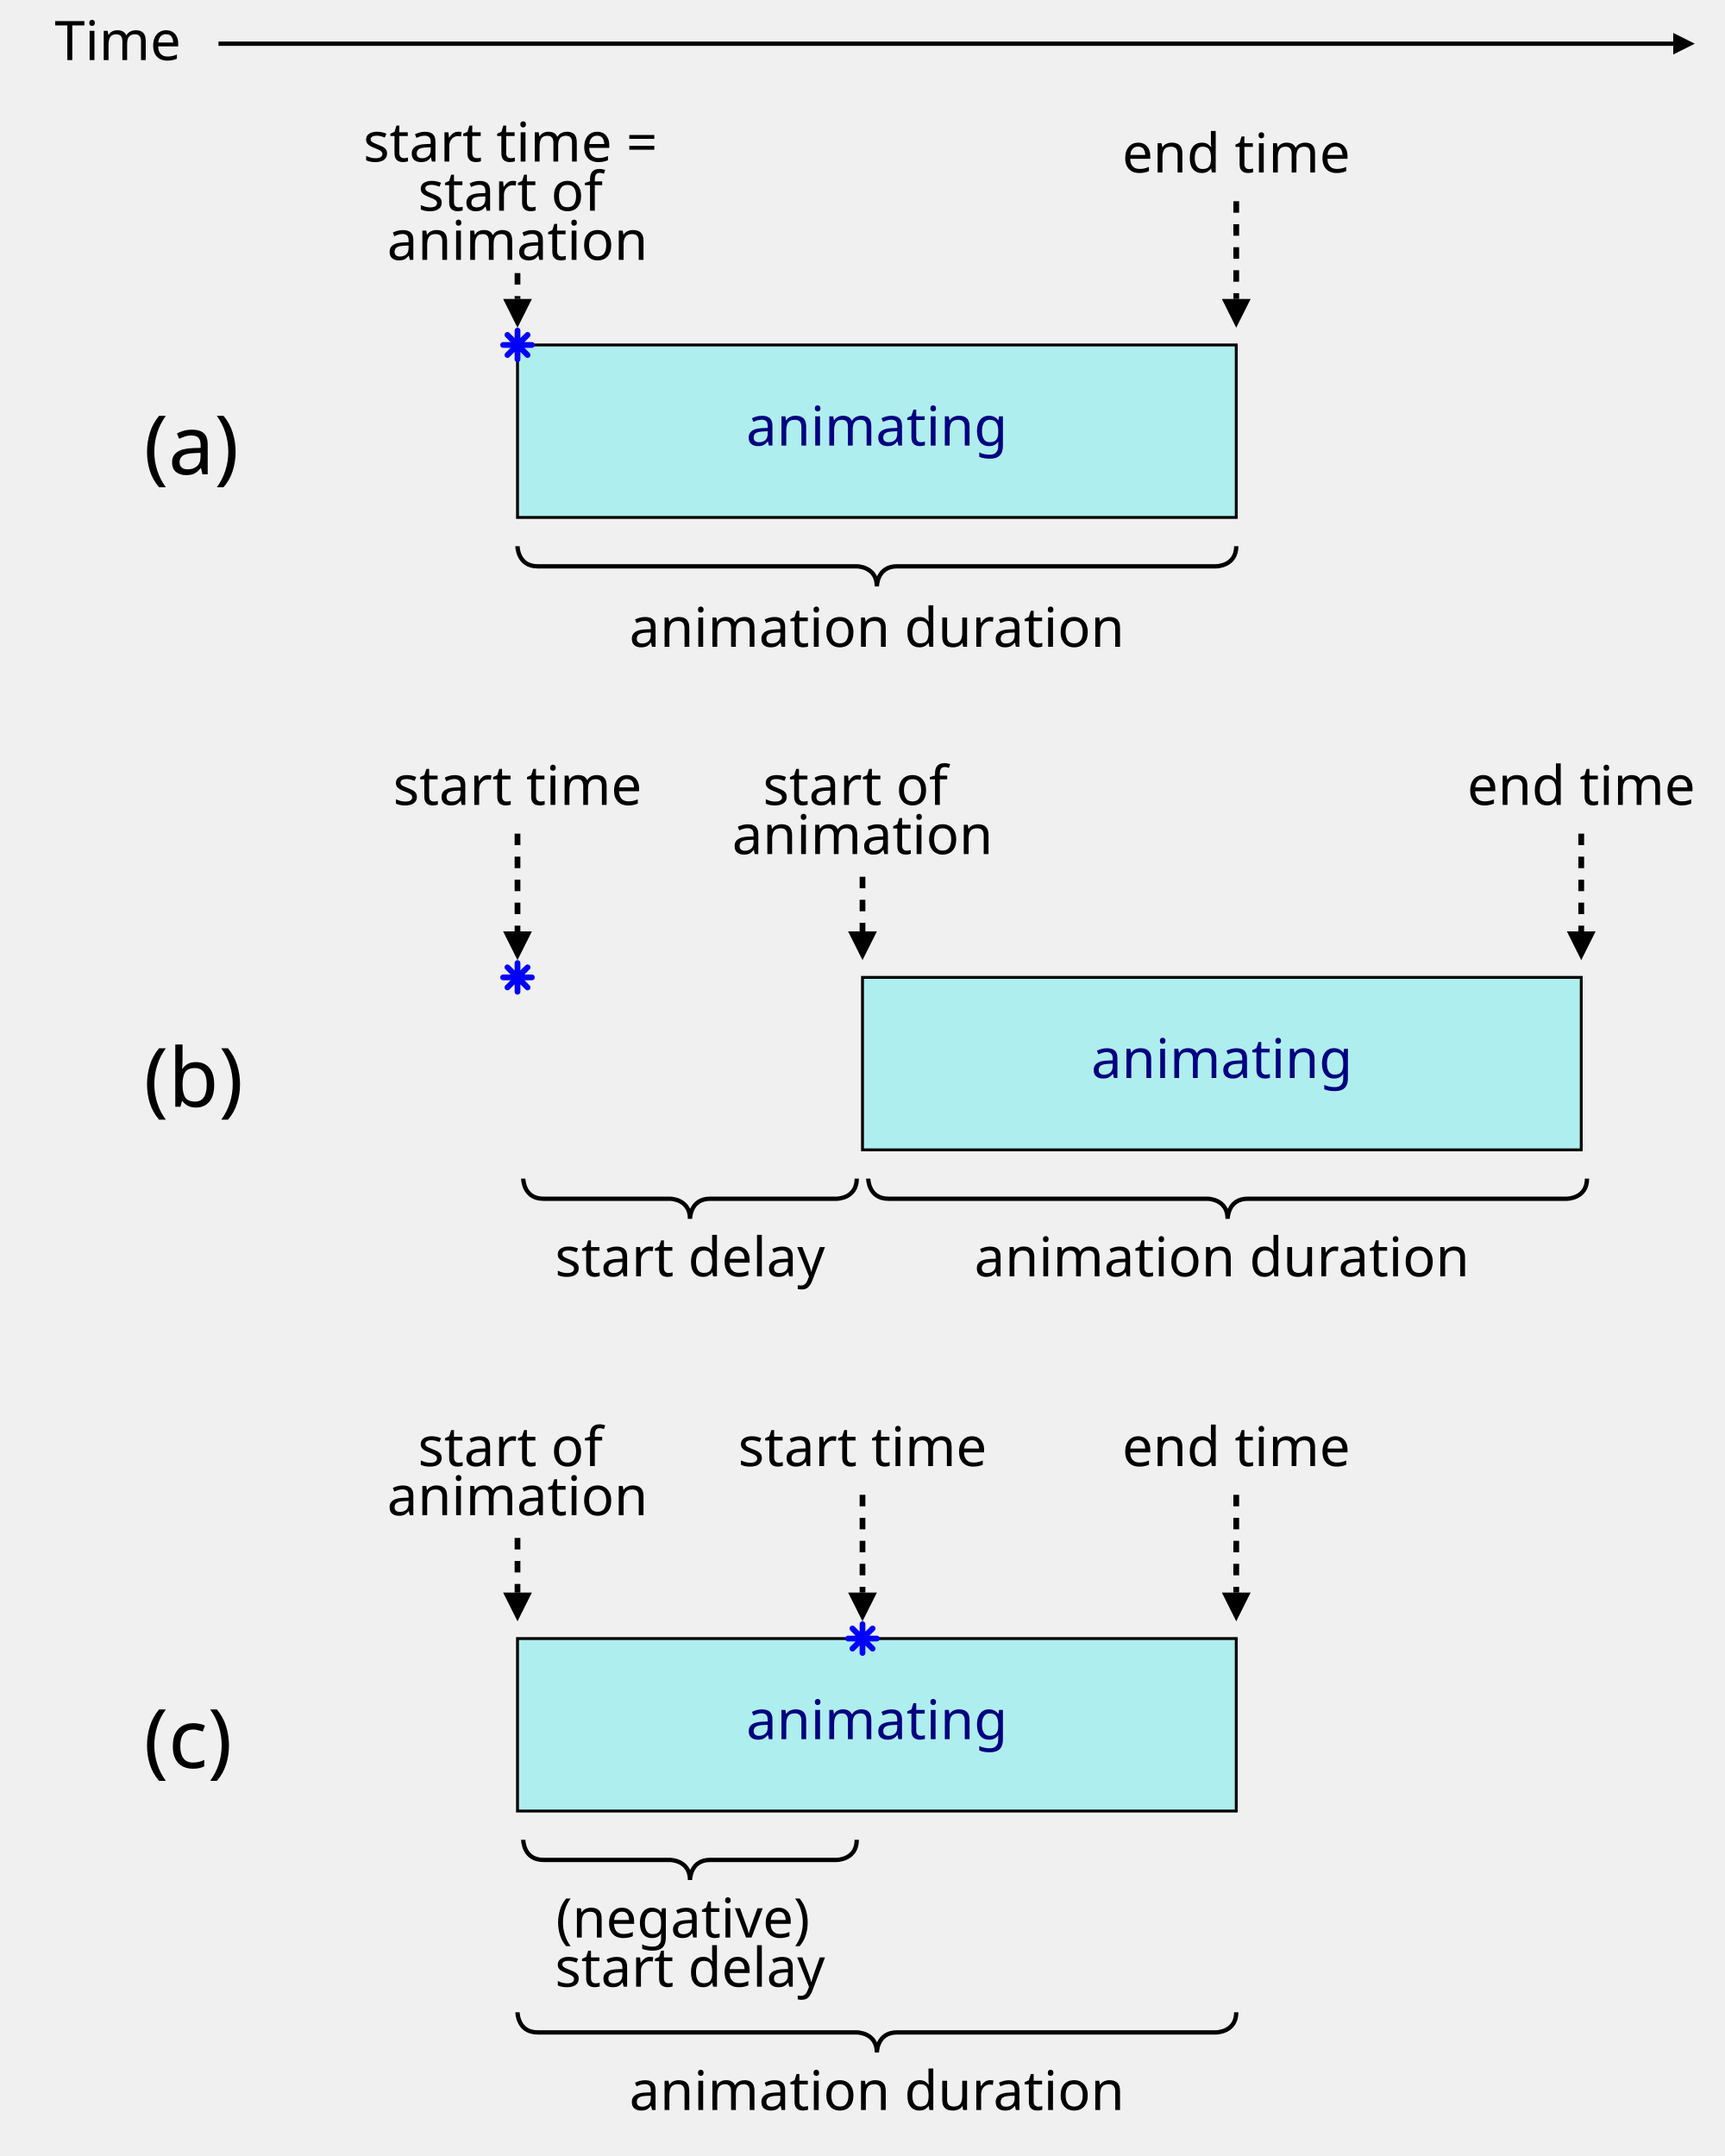
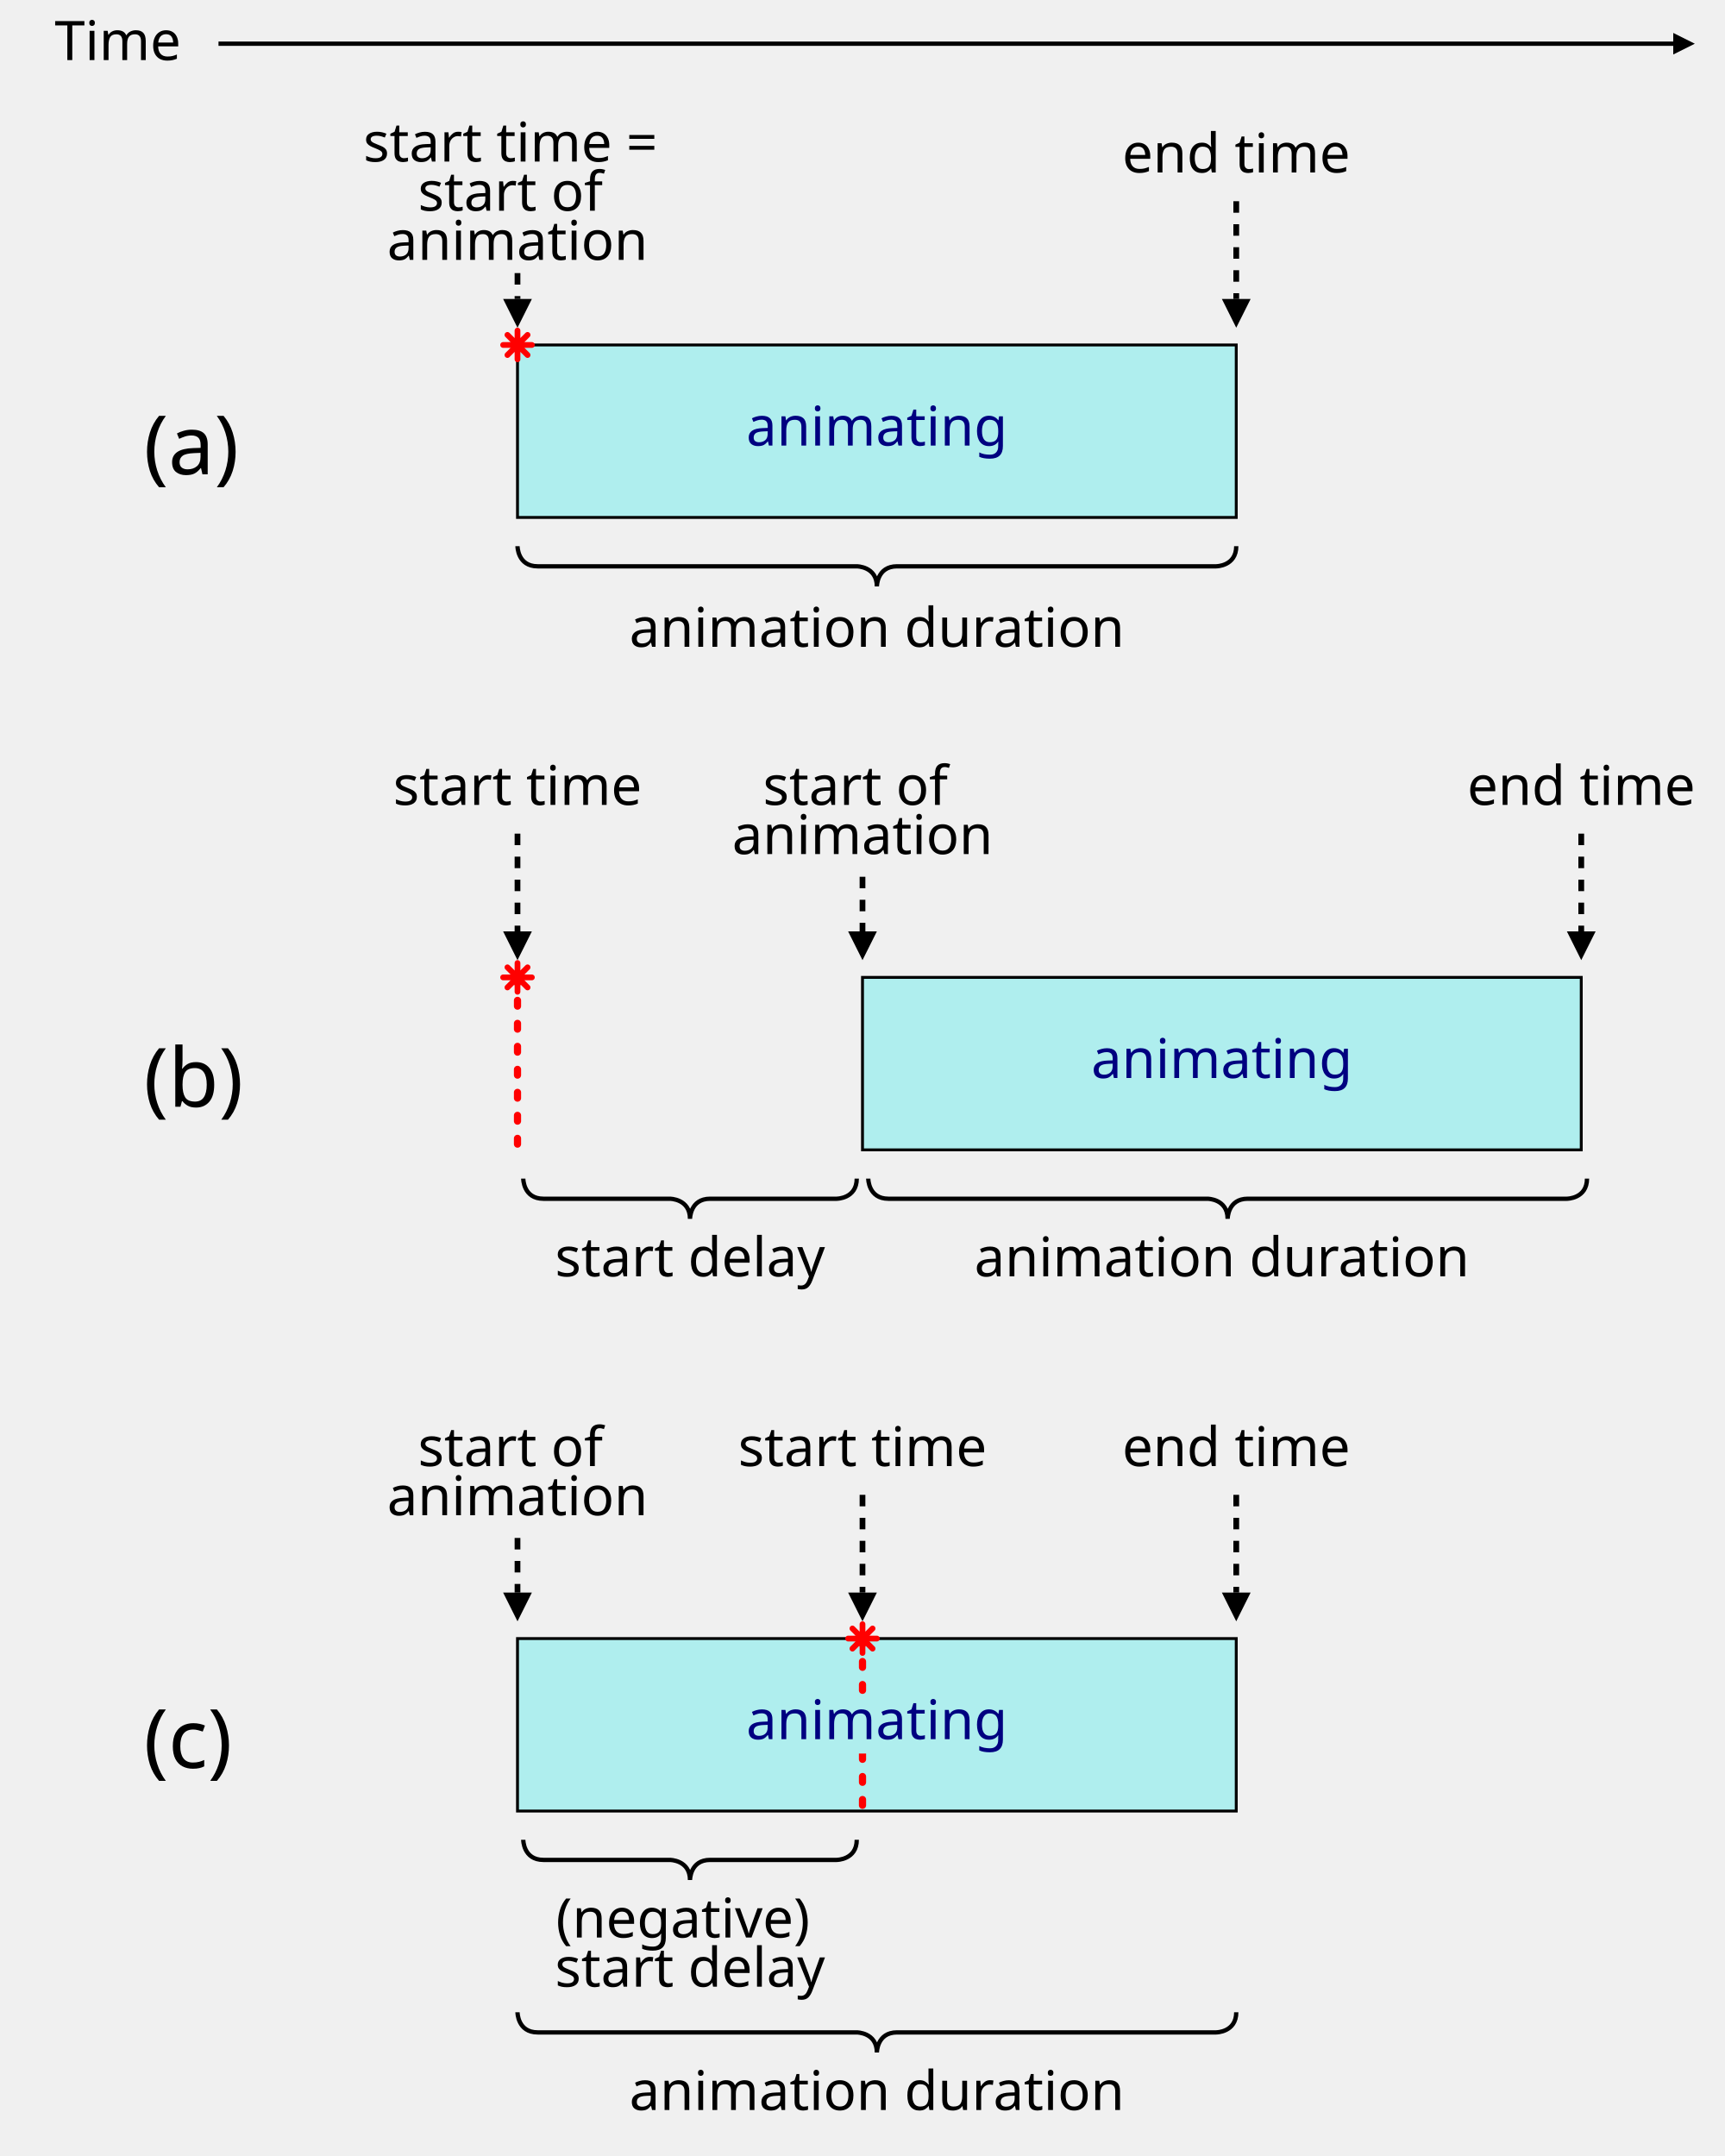
<svg xmlns="http://www.w3.org/2000/svg" xmlns:xlink="http://www.w3.org/1999/xlink" width="100%" height="100%" viewBox="0 0 600 750">
  <defs>
    <style type="text/css">
    svg {
      font-size: 19px;
      font-family: sans-serif;
    }

    /*
     * Line work
     */
    .arrowLine, .dottedArrow {
      stroke: black;
      stroke-width: 1.5;
      marker-end: url(#arrow);
      fill: none;
    }
+ 		.dashLine {
+ 		  stroke: red;
+       fill: none;
+       stroke-dasharray: 2 6;
+       stroke-width: 2.5;
+       stroke-linecap: round;
+ 		}
    .dottedArrow {
      stroke-dasharray: 4 4;
      stroke-width: 2;
    }
    .bracket {
      stroke: black;
      stroke-width: 1.5;
      fill: none;
    }

    /*
     * Animation spans
     */
    .animatingSpan  {
      fill: paleturquoise;
      stroke: black;
    }

    /*
     * Text labels
     */
    .timeLabel, .regionLabel, .stateLabel {
      text-anchor: middle;
    }
    .exampleLabel {
      font-size: 1.5em;
    }
    .stateLabel {
      fill: navy;
    }
    </style>
    <style type="text/css">
      .blackArrowHead {
        fill: black;
        stroke: none;
      }
    </style>
    <marker id="arrow" viewBox="0 -5 10 10" orient="auto" markerWidth="5" markerHeight="5">
      <path d="M0-5l10 5l-10 5z" class="blackArrowHead" />
    </marker>
    <style type="text/css">
      .startTimeStar {
-         stroke: blue;
+         stroke: red;
        stroke-linecap: round;
        stroke-width: 2;
        fill: none;
      }
    </style>
    <path d="M-3.5-3.5l7 7M3.5-3.5l-7 7M0-5v10M-5 0h10" class="startTimeStar" id="star" />
  </defs>
  <g>
    <text x="1em" y="1.1em">Time</text>
    <line x1="4em" x2="97%" y1="0.8em" y2="0.8em" class="arrowLine" />
  </g>
  <g transform="translate(180 20)">
    <text x="-130" y="145" class="exampleLabel">(a)</text>
    <g transform="translate(0 40)">
      <text class="timeLabel" y="-0.2em">start time =
        <tspan x="0" dy="0.9em">start of</tspan>
        <tspan x="0" dy="0.9em">animation</tspan>
      </text>
      <text x="250" class="timeLabel">end time</text>
    </g>
    <g transform="translate(0 50)">
      <path d="M0 25v9" class="dottedArrow" />
      <path d="M250 0v34" class="dottedArrow" />
    </g>
    <g transform="translate(0 100)">
      <rect width="250" height="60" class="animatingSpan" />
      <text x="125" y="35" class="stateLabel">animating</text>
      <use xlink:href="#star" />
    </g>
    <g transform="translate(0 170)">
      <path d="M0 0s0 7 7 7h111s7 0 7 7c0 0 0-7 7-7h111s7 0 7-7" class="bracket" />
      <text x="125" y="35" class="regionLabel">animation duration</text>
    </g>
  </g>
  <g transform="translate(180 240)">
    <text x="-130" y="145" class="exampleLabel">(b)</text>
    <g transform="translate(0 40)">
      <text class="timeLabel">start time</text>
      <text x="120" class="timeLabel">start of
        <tspan x="120" y="0.9em">animation</tspan>
      </text>
      <text x="370" class="timeLabel">end time</text>
    </g>
    <g transform="translate(0 50)">
      <path d="M0 0v34" class="dottedArrow" />
      <path d="M120 15v19" class="dottedArrow" />
      <path d="M370 0v34" class="dottedArrow" />
    </g>
    <g transform="translate(0 100)">
      <rect x="120" width="250" height="60" class="animatingSpan" />
      <text x="245" y="35" class="stateLabel">animating</text>
+       <line y2="60" class="dashLine" />
      <use xlink:href="#star" />
    </g>
    <g transform="translate(0 170)">
      <path d="M2 0s0 7 7 7h44s7 0 7 7c0 0 0-7 7-7h44s7 0 7-7" class="bracket" />
      <path d="M122 0s0 7 7 7h111s7 0 7 7c0 0 0-7 7-7h111s7 0 7-7" class="bracket" />
      <g transform="translate(0 34)">
        <text x="60" class="regionLabel">start delay</text>
        <text x="245" class="regionLabel">animation duration</text>
      </g>
    </g>
  </g>
  <g transform="translate(180 470)">
    <text x="-130" y="145" class="exampleLabel">(c)</text>
    <g transform="translate(0 40)">
      <text x="120" class="timeLabel">start time</text>
      <text class="timeLabel">start of
        <tspan x="0" y="0.9em">animation</tspan>
      </text>
      <text x="250" class="timeLabel">end time</text>
    </g>
    <g transform="translate(0 50)">
      <path d="M120 0v34" class="dottedArrow" />
      <path d="M0 15v19" class="dottedArrow" />
      <path d="M250 0v34" class="dottedArrow" />
    </g>
    <g transform="translate(0 100)">
+       <mask id="hideLineBehindText" maskUnits="userSpaceOnUse" x="0" y="0" width="250" height="60">
+         <rect width="250" height="60" fill="white" />
+         <rect y="20" width="250" height="20" fill="black" />
+       </mask>
      <rect width="250" height="60" class="animatingSpan" />
      <text x="125" y="35" class="stateLabel">animating</text>
+       <line x1="120" x2="120" y2="60" class="dashLine" mask="url(#hideLineBehindText)" />
      <use x="120" xlink:href="#star" />
    </g>
    <g transform="translate(0 170)">
      <path d="M2 0s0 7 7 7h44s7 0 7 7c0 0 0-7 7-7h44s7 0 7-7" class="bracket" />
      <path d="M0 60s0 7 7 7h111s7 0 7 7c0 0 0-7 7-7h111s7 0 7-7" class="bracket" />
      <g transform="translate(0 34)">
        <text x="60" class="regionLabel">(negative)
          <tspan x="60" dy="0.9em">start delay</tspan>
        </text>
        <text x="125" y="60" class="regionLabel">animation duration</text>
      </g>
    </g>
  </g>
</svg>
